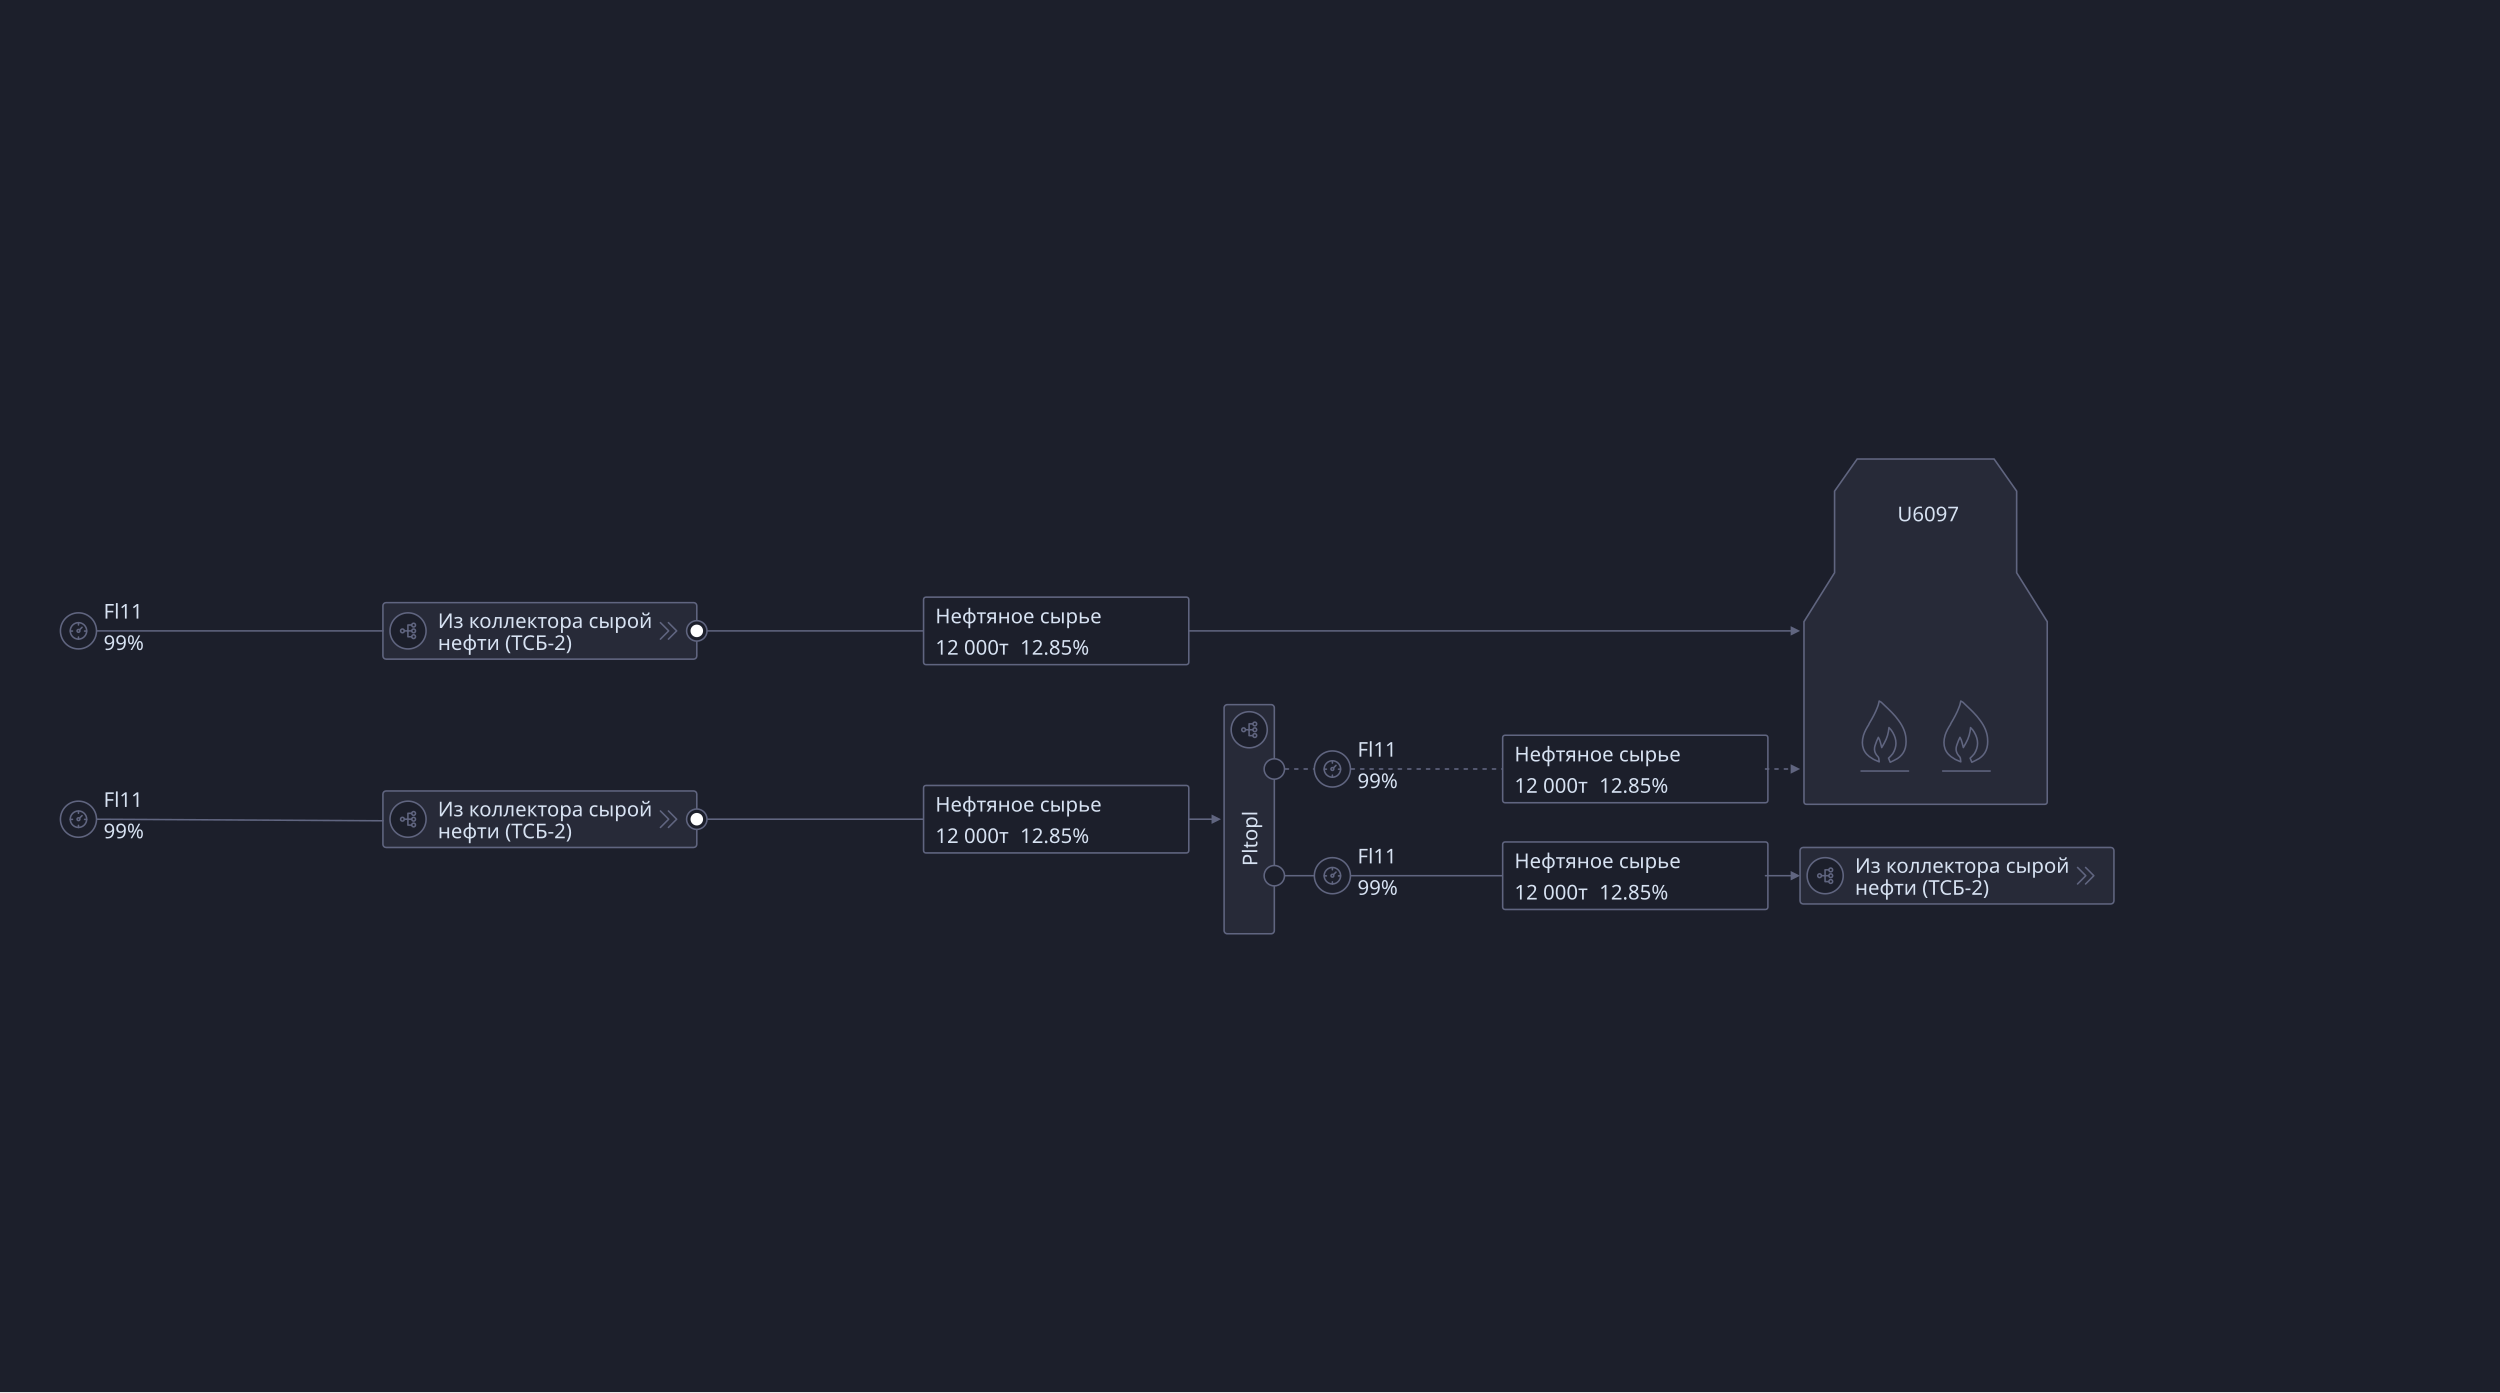
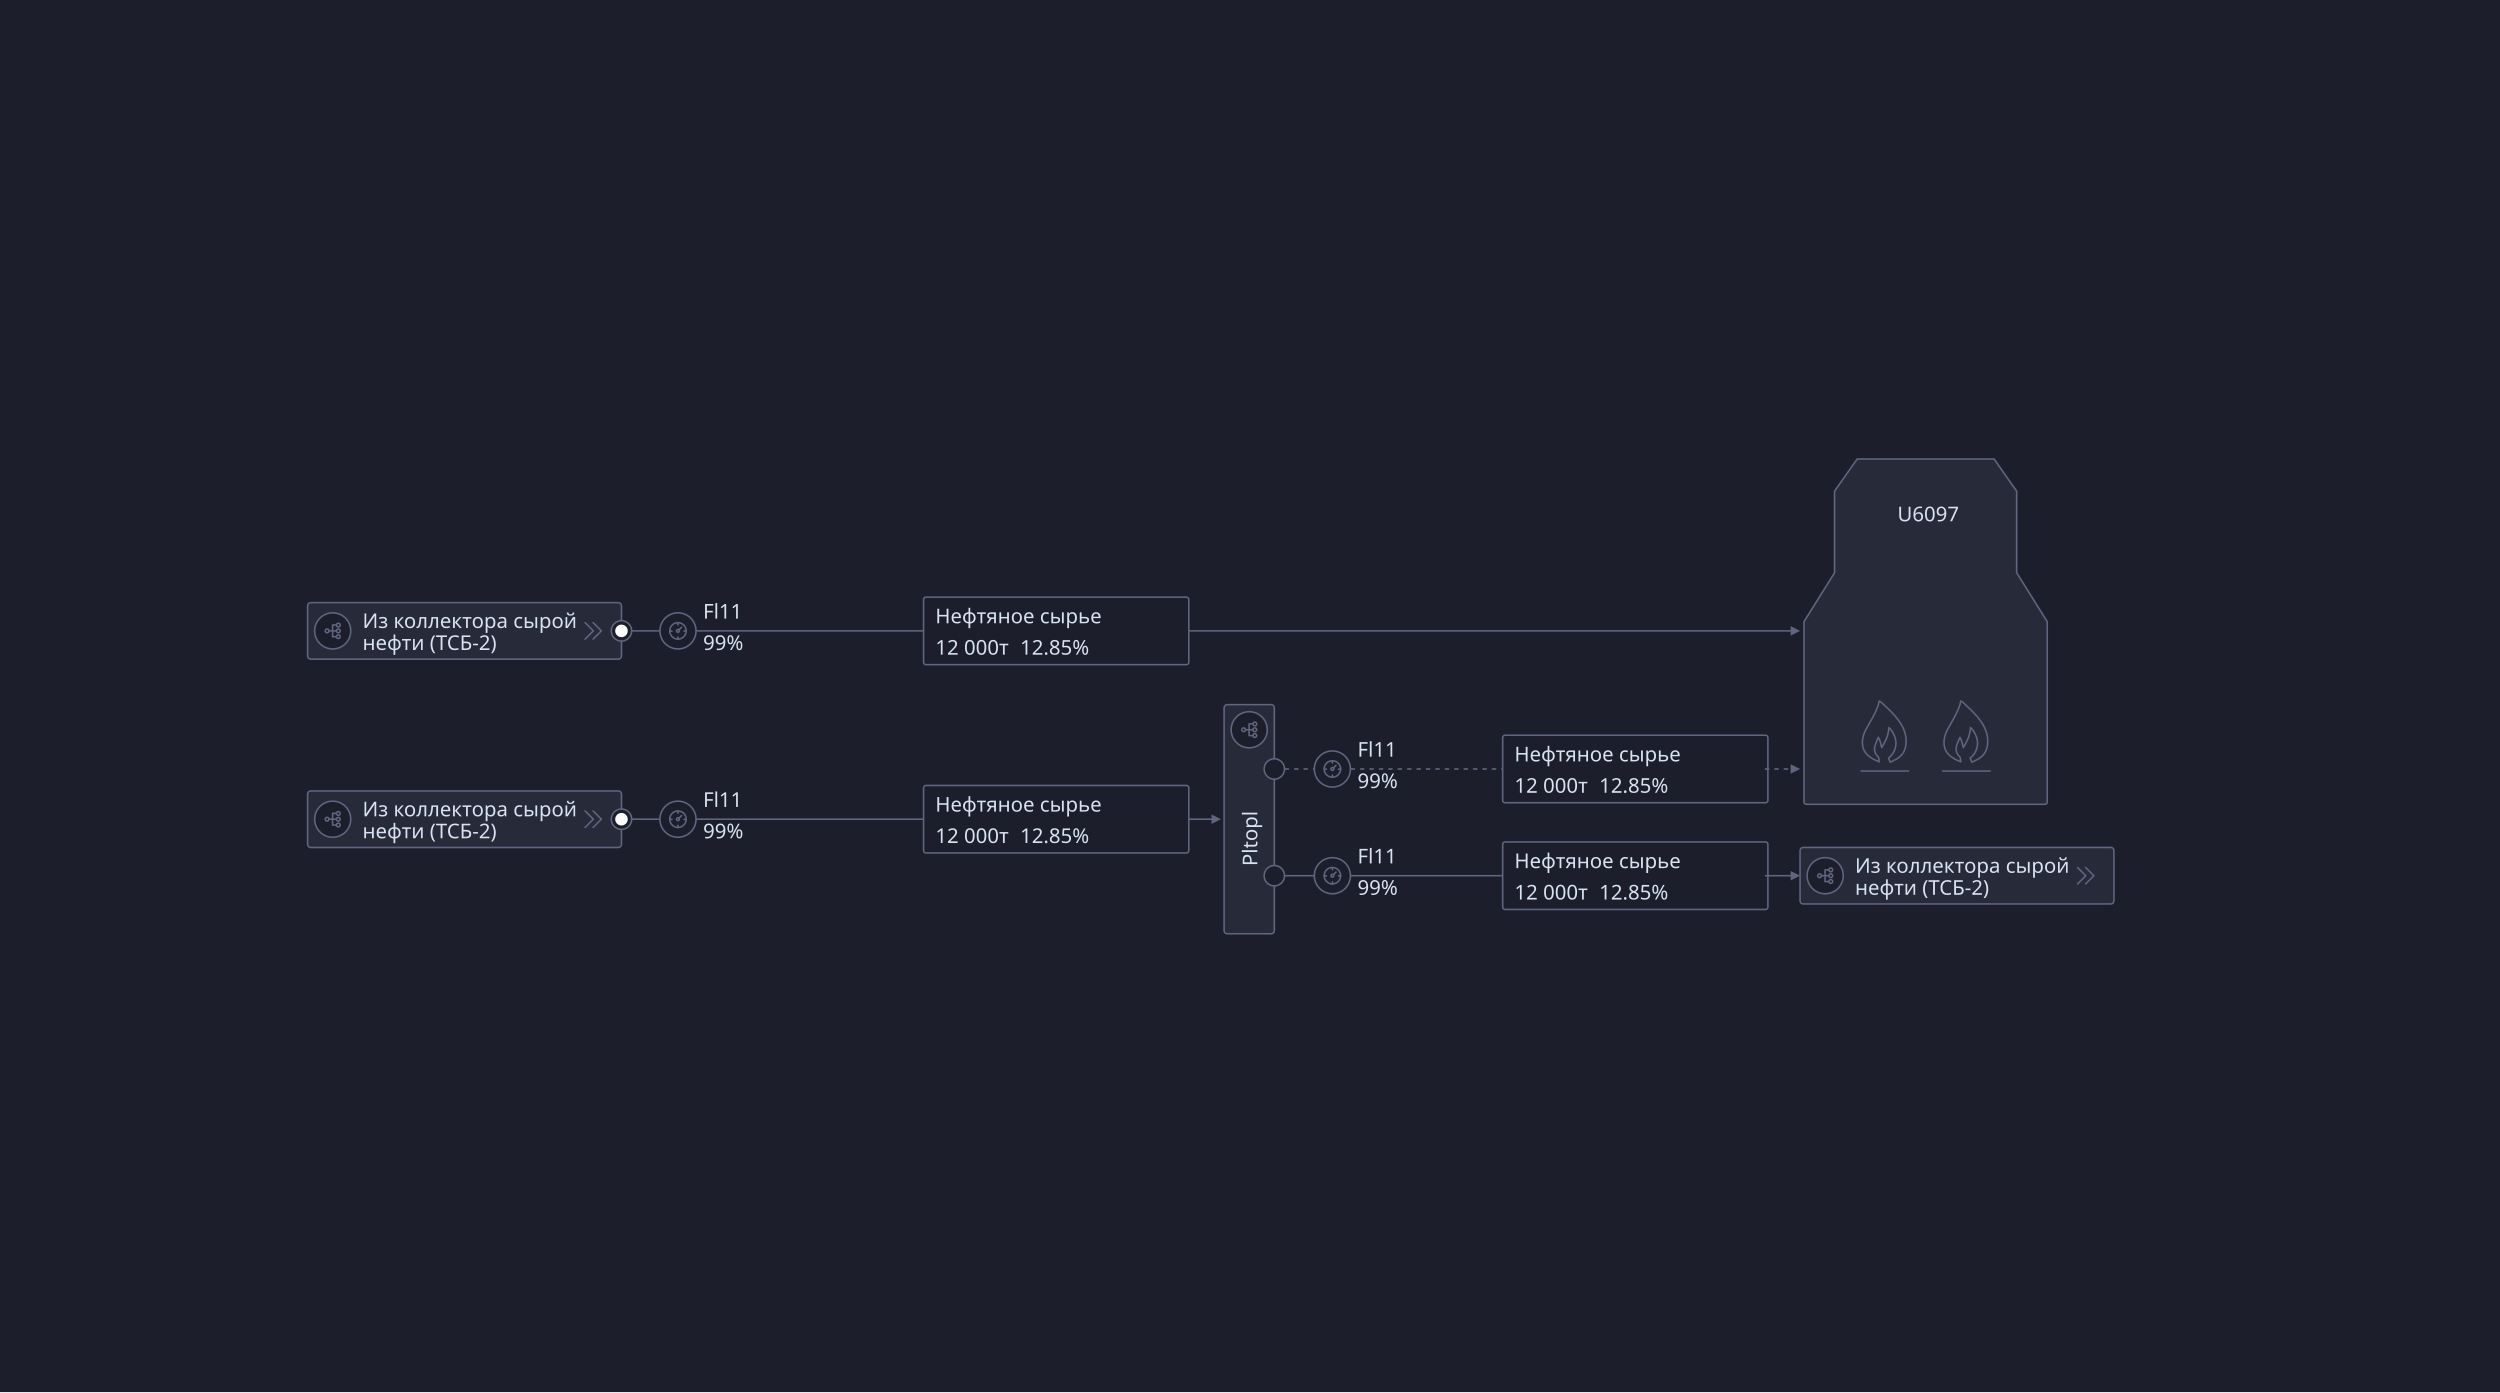
<svg xmlns="http://www.w3.org/2000/svg" width="1593" height="887" viewBox="0 0 1593 887" fill="none">
  <g id="Ð¢Ð¾Ð¿Ð»Ð¸Ð²Ð¾ ÐÐÐ-100">
    <rect width="1593" height="887" fill="#1C1F2B" />
-     <g id="element-1_3">
+     <g id="element-1_1__kpa-c100-fuel">
      <g id="rect">
-         <rect x="244" y="384" width="200" height="36" rx="2" fill="#272A38" />
-         <rect x="244" y="384" width="200" height="36" rx="2" stroke="#606580" />
+         <rect x="196" y="384" width="200" height="36" rx="2" fill="#272A38" />
+         <rect x="196" y="384" width="200" height="36" rx="2" stroke="#606580" />
      </g>
      <g id="arrow-group">
        <g id="arrow_double_right">
          <g id="Group">
            <g id="Group_2">
-               <path id="arrow" d="M420.824 396.75L426.074 402L420.824 407.25" stroke="#606580" stroke-miterlimit="10" stroke-linecap="round" stroke-linejoin="round" />
+               <path id="arrow" d="M372.824 396.75L378.074 402L372.824 407.25" stroke="#606580" stroke-miterlimit="10" stroke-linecap="round" stroke-linejoin="round" />
            </g>
            <g id="Group_3">
-               <path id="arrow_2" d="M425.926 396.75L431.176 402L425.926 407.25" stroke="#606580" stroke-miterlimit="10" stroke-linecap="round" stroke-linejoin="round" />
+               <path id="arrow_2" d="M377.926 396.75L383.176 402L377.926 407.25" stroke="#606580" stroke-miterlimit="10" stroke-linecap="round" stroke-linejoin="round" />
            </g>
          </g>
        </g>
      </g>
      <text id="text" fill="#D7E2F2" xml:space="preserve" style="white-space: pre" font-family="Tahoma" font-size="13" letter-spacing="0em">
-         <tspan x="279" y="400.161">Из коллектора сырой
+         <tspan x="231" y="400.161">Из коллектора сырой
</tspan>
-         <tspan x="279" y="414.161">нефти (ТСБ-2)</tspan>
-       </text>
-       <circle id="circle" cx="260" cy="402" r="11.5" fill="#1C1F2B" stroke="#606580" />
+         <tspan x="231" y="414.161">нефти (ТСБ-2)</tspan>
+       </text>
+       <circle id="circle" cx="212" cy="402" r="11.5" fill="#1C1F2B" stroke="#606580" />
      <g id="icon">
-         <path id="Vector" d="M257.676 402H262.176" stroke="#606580" stroke-miterlimit="10" stroke-linecap="round" stroke-linejoin="round" />
+         <path id="Vector" d="M209.676 402H214.176" stroke="#606580" stroke-miterlimit="10" stroke-linecap="round" stroke-linejoin="round" />
        <g id="Group_4">
-           <path id="Vector_2" d="M259.926 402V398.25H262.176" stroke="#606580" stroke-miterlimit="10" stroke-linecap="round" stroke-linejoin="round" />
-           <path id="Vector_3" d="M263.563 399.525C264.226 399.525 264.763 398.988 264.763 398.325C264.763 397.662 264.226 397.125 263.563 397.125C262.901 397.125 262.363 397.662 262.363 398.325C262.363 398.988 262.901 399.525 263.563 399.525Z" stroke="#606580" stroke-miterlimit="10" stroke-linecap="round" stroke-linejoin="round" />
-         </g>
-         <path id="Vector_4" d="M259.926 402V405.75H262.176" stroke="#606580" stroke-miterlimit="10" stroke-linecap="round" stroke-linejoin="round" />
-         <path id="Vector_5" d="M263.563 406.877C264.226 406.877 264.763 406.339 264.763 405.677C264.763 405.014 264.226 404.477 263.563 404.477C262.901 404.477 262.363 405.014 262.363 405.677C262.363 406.339 262.901 406.877 263.563 406.877Z" stroke="#606580" stroke-miterlimit="10" stroke-linecap="round" stroke-linejoin="round" />
-         <path id="Vector_6" d="M263.563 403.201C264.226 403.201 264.763 402.664 264.763 402.001C264.763 401.338 264.226 400.801 263.563 400.801C262.901 400.801 262.363 401.338 262.363 402.001C262.363 402.664 262.901 403.201 263.563 403.201Z" stroke="#606580" stroke-miterlimit="10" stroke-linecap="round" stroke-linejoin="round" />
-         <path id="Vector_7" d="M256.438 403.201C257.101 403.201 257.638 402.664 257.638 402.001C257.638 401.338 257.101 400.801 256.438 400.801C255.776 400.801 255.238 401.338 255.238 402.001C255.238 402.664 255.776 403.201 256.438 403.201Z" stroke="#606580" stroke-miterlimit="10" stroke-linecap="round" stroke-linejoin="round" />
-       </g>
-     </g>
-     <g id="element-1_4">
+           <path id="Vector_2" d="M211.926 402V398.25H214.176" stroke="#606580" stroke-miterlimit="10" stroke-linecap="round" stroke-linejoin="round" />
+           <path id="Vector_3" d="M215.563 399.525C216.226 399.525 216.763 398.988 216.763 398.325C216.763 397.662 216.226 397.125 215.563 397.125C214.901 397.125 214.363 397.662 214.363 398.325C214.363 398.988 214.901 399.525 215.563 399.525Z" stroke="#606580" stroke-miterlimit="10" stroke-linecap="round" stroke-linejoin="round" />
+         </g>
+         <path id="Vector_4" d="M211.926 402V405.75H214.176" stroke="#606580" stroke-miterlimit="10" stroke-linecap="round" stroke-linejoin="round" />
+         <path id="Vector_5" d="M215.563 406.877C216.226 406.877 216.763 406.339 216.763 405.677C216.763 405.014 216.226 404.477 215.563 404.477C214.901 404.477 214.363 405.014 214.363 405.677C214.363 406.339 214.901 406.877 215.563 406.877Z" stroke="#606580" stroke-miterlimit="10" stroke-linecap="round" stroke-linejoin="round" />
+         <path id="Vector_6" d="M215.563 403.201C216.226 403.201 216.763 402.664 216.763 402.001C216.763 401.338 216.226 400.801 215.563 400.801C214.901 400.801 214.363 401.338 214.363 402.001C214.363 402.664 214.901 403.201 215.563 403.201Z" stroke="#606580" stroke-miterlimit="10" stroke-linecap="round" stroke-linejoin="round" />
+         <path id="Vector_7" d="M208.438 403.201C209.101 403.201 209.638 402.664 209.638 402.001C209.638 401.338 209.101 400.801 208.438 400.801C207.776 400.801 207.238 401.338 207.238 402.001C207.238 402.664 207.776 403.201 208.438 403.201Z" stroke="#606580" stroke-miterlimit="10" stroke-linecap="round" stroke-linejoin="round" />
+       </g>
+     </g>
+     <g id="element-1_2">
      <g id="rect_2">
-         <rect x="244" y="504" width="200" height="36" rx="2" fill="#272A38" />
-         <rect x="244" y="504" width="200" height="36" rx="2" stroke="#606580" />
+         <rect x="196" y="504" width="200" height="36" rx="2" fill="#272A38" />
+         <rect x="196" y="504" width="200" height="36" rx="2" stroke="#606580" />
      </g>
      <g id="arrow-group_2">
        <g id="arrow_double_right_2">
          <g id="Group_5">
            <g id="Group_6">
-               <path id="arrow_3" d="M420.824 516.75L426.074 522L420.824 527.25" stroke="#606580" stroke-miterlimit="10" stroke-linecap="round" stroke-linejoin="round" />
+               <path id="arrow_3" d="M372.824 516.75L378.074 522L372.824 527.25" stroke="#606580" stroke-miterlimit="10" stroke-linecap="round" stroke-linejoin="round" />
            </g>
            <g id="Group_7">
-               <path id="arrow_4" d="M425.926 516.75L431.176 522L425.926 527.25" stroke="#606580" stroke-miterlimit="10" stroke-linecap="round" stroke-linejoin="round" />
+               <path id="arrow_4" d="M377.926 516.75L383.176 522L377.926 527.25" stroke="#606580" stroke-miterlimit="10" stroke-linecap="round" stroke-linejoin="round" />
            </g>
          </g>
        </g>
      </g>
      <text id="text_2" fill="#D7E2F2" xml:space="preserve" style="white-space: pre" font-family="Tahoma" font-size="13" letter-spacing="0em">
-         <tspan x="279" y="520.161">Из коллектора сырой
+         <tspan x="231" y="520.161">Из коллектора сырой
</tspan>
-         <tspan x="279" y="534.161">нефти (ТСБ-2)</tspan>
-       </text>
-       <circle id="circle_2" cx="260" cy="522" r="11.5" fill="#1C1F2B" stroke="#606580" />
+         <tspan x="231" y="534.161">нефти (ТСБ-2)</tspan>
+       </text>
+       <circle id="circle_2" cx="212" cy="522" r="11.5" fill="#1C1F2B" stroke="#606580" />
      <g id="icon_2">
-         <path id="Vector_8" d="M257.676 522H262.176" stroke="#606580" stroke-miterlimit="10" stroke-linecap="round" stroke-linejoin="round" />
+         <path id="Vector_8" d="M209.676 522H214.176" stroke="#606580" stroke-miterlimit="10" stroke-linecap="round" stroke-linejoin="round" />
        <g id="Group_8">
-           <path id="Vector_9" d="M259.926 522V518.25H262.176" stroke="#606580" stroke-miterlimit="10" stroke-linecap="round" stroke-linejoin="round" />
-           <path id="Vector_10" d="M263.563 519.525C264.226 519.525 264.763 518.988 264.763 518.325C264.763 517.662 264.226 517.125 263.563 517.125C262.901 517.125 262.363 517.662 262.363 518.325C262.363 518.988 262.901 519.525 263.563 519.525Z" stroke="#606580" stroke-miterlimit="10" stroke-linecap="round" stroke-linejoin="round" />
-         </g>
-         <path id="Vector_11" d="M259.926 522V525.75H262.176" stroke="#606580" stroke-miterlimit="10" stroke-linecap="round" stroke-linejoin="round" />
-         <path id="Vector_12" d="M263.563 526.877C264.226 526.877 264.763 526.339 264.763 525.677C264.763 525.014 264.226 524.477 263.563 524.477C262.901 524.477 262.363 525.014 262.363 525.677C262.363 526.339 262.901 526.877 263.563 526.877Z" stroke="#606580" stroke-miterlimit="10" stroke-linecap="round" stroke-linejoin="round" />
-         <path id="Vector_13" d="M263.563 523.201C264.226 523.201 264.763 522.664 264.763 522.001C264.763 521.338 264.226 520.801 263.563 520.801C262.901 520.801 262.363 521.338 262.363 522.001C262.363 522.664 262.901 523.201 263.563 523.201Z" stroke="#606580" stroke-miterlimit="10" stroke-linecap="round" stroke-linejoin="round" />
-         <path id="Vector_14" d="M256.438 523.201C257.101 523.201 257.638 522.664 257.638 522.001C257.638 521.338 257.101 520.801 256.438 520.801C255.776 520.801 255.238 521.338 255.238 522.001C255.238 522.664 255.776 523.201 256.438 523.201Z" stroke="#606580" stroke-miterlimit="10" stroke-linecap="round" stroke-linejoin="round" />
-       </g>
-     </g>
-     <g id="element-1_4_2">
+           <path id="Vector_9" d="M211.926 522V518.25H214.176" stroke="#606580" stroke-miterlimit="10" stroke-linecap="round" stroke-linejoin="round" />
+           <path id="Vector_10" d="M215.563 519.525C216.226 519.525 216.763 518.988 216.763 518.325C216.763 517.662 216.226 517.125 215.563 517.125C214.901 517.125 214.363 517.662 214.363 518.325C214.363 518.988 214.901 519.525 215.563 519.525Z" stroke="#606580" stroke-miterlimit="10" stroke-linecap="round" stroke-linejoin="round" />
+         </g>
+         <path id="Vector_11" d="M211.926 522V525.75H214.176" stroke="#606580" stroke-miterlimit="10" stroke-linecap="round" stroke-linejoin="round" />
+         <path id="Vector_12" d="M215.563 526.877C216.226 526.877 216.763 526.339 216.763 525.677C216.763 525.014 216.226 524.477 215.563 524.477C214.901 524.477 214.363 525.014 214.363 525.677C214.363 526.339 214.901 526.877 215.563 526.877Z" stroke="#606580" stroke-miterlimit="10" stroke-linecap="round" stroke-linejoin="round" />
+         <path id="Vector_13" d="M215.563 523.201C216.226 523.201 216.763 522.664 216.763 522.001C216.763 521.338 216.226 520.801 215.563 520.801C214.901 520.801 214.363 521.338 214.363 522.001C214.363 522.664 214.901 523.201 215.563 523.201Z" stroke="#606580" stroke-miterlimit="10" stroke-linecap="round" stroke-linejoin="round" />
+         <path id="Vector_14" d="M208.438 523.201C209.101 523.201 209.638 522.664 209.638 522.001C209.638 521.338 209.101 520.801 208.438 520.801C207.776 520.801 207.238 521.338 207.238 522.001C207.238 522.664 207.776 523.201 208.438 523.201Z" stroke="#606580" stroke-miterlimit="10" stroke-linecap="round" stroke-linejoin="round" />
+       </g>
+     </g>
+     <g id="element-1_4">
      <g id="rect_3">
        <rect x="1147" y="540" width="200" height="36" rx="2" fill="#272A38" />
        <rect x="1147" y="540" width="200" height="36" rx="2" stroke="#606580" />
      </g>
      <g id="arrow-group_3">
        <g id="arrow_double_right_3">
          <g id="Group_9">
            <g id="Group_10">
              <path id="arrow_5" d="M1323.82 552.75L1329.07 558L1323.82 563.25" stroke="#606580" stroke-miterlimit="10" stroke-linecap="round" stroke-linejoin="round" />
            </g>
            <g id="Group_11">
              <path id="arrow_6" d="M1328.93 552.75L1334.18 558L1328.93 563.25" stroke="#606580" stroke-miterlimit="10" stroke-linecap="round" stroke-linejoin="round" />
            </g>
          </g>
        </g>
      </g>
      <text id="text_3" fill="#D7E2F2" xml:space="preserve" style="white-space: pre" font-family="Tahoma" font-size="13" letter-spacing="0em">
        <tspan x="1182" y="556.161">Из коллектора сырой
</tspan>
        <tspan x="1182" y="570.161">нефти (ТСБ-2)</tspan>
      </text>
      <circle id="circle_3" cx="1163" cy="558" r="11.5" fill="#1C1F2B" stroke="#606580" />
      <g id="icon_3">
        <path id="Vector_15" d="M1160.68 558H1165.18" stroke="#606580" stroke-miterlimit="10" stroke-linecap="round" stroke-linejoin="round" />
        <g id="Group_12">
          <path id="Vector_16" d="M1162.93 558V554.25H1165.18" stroke="#606580" stroke-miterlimit="10" stroke-linecap="round" stroke-linejoin="round" />
          <path id="Vector_17" d="M1166.56 555.525C1167.23 555.525 1167.76 554.988 1167.76 554.325C1167.76 553.662 1167.23 553.125 1166.56 553.125C1165.9 553.125 1165.36 553.662 1165.36 554.325C1165.36 554.988 1165.9 555.525 1166.56 555.525Z" stroke="#606580" stroke-miterlimit="10" stroke-linecap="round" stroke-linejoin="round" />
        </g>
        <path id="Vector_18" d="M1162.93 558V561.75H1165.18" stroke="#606580" stroke-miterlimit="10" stroke-linecap="round" stroke-linejoin="round" />
        <path id="Vector_19" d="M1166.56 562.877C1167.23 562.877 1167.76 562.339 1167.76 561.677C1167.76 561.014 1167.23 560.477 1166.56 560.477C1165.9 560.477 1165.36 561.014 1165.36 561.677C1165.36 562.339 1165.9 562.877 1166.56 562.877Z" stroke="#606580" stroke-miterlimit="10" stroke-linecap="round" stroke-linejoin="round" />
        <path id="Vector_20" d="M1166.56 559.201C1167.23 559.201 1167.76 558.664 1167.76 558.001C1167.76 557.338 1167.23 556.801 1166.56 556.801C1165.9 556.801 1165.36 557.338 1165.36 558.001C1165.36 558.664 1165.9 559.201 1166.56 559.201Z" stroke="#606580" stroke-miterlimit="10" stroke-linecap="round" stroke-linejoin="round" />
        <path id="Vector_21" d="M1159.44 559.201C1160.1 559.201 1160.64 558.664 1160.64 558.001C1160.64 557.338 1160.1 556.801 1159.44 556.801C1158.78 556.801 1158.24 557.338 1158.24 558.001C1158.24 558.664 1158.78 559.201 1159.44 559.201Z" stroke="#606580" stroke-miterlimit="10" stroke-linecap="round" stroke-linejoin="round" />
      </g>
    </g>
    <path id="line" d="M444 402L588 402" stroke="#606580" stroke-linecap="round" />
-     <path id="line_2" d="M62 402H244" stroke="#606580" stroke-linecap="round" />
-     <path id="line_3" d="M62 522L244 523" stroke="#606580" stroke-linecap="round" />
+     <path id="line_2" d="M403 402L420 402" stroke="#606580" stroke-linecap="round" />
+     <path id="line_3" d="M403 522L420 522" stroke="#606580" stroke-linecap="round" />
    <g id=".on&amp;off">
      <g id=".template on&amp;off">
-         <circle id="border" cx="444" cy="402" r="6.5" fill="#1C1F2B" stroke="#606580" />
-         <circle id="ellipse" cx="444" cy="402" r="4" fill="white" />
+         <circle id="border" cx="396" cy="402" r="6.5" fill="#1C1F2B" stroke="#606580" />
      </g>
    </g>
    <g id="Group 22841">
      <path id="line_4" d="M756 402H1141" stroke="#606580" stroke-linecap="round" />
      <g id=".start&amp;end">
        <path id="Rectangle 7354" d="M1141 399L1147 402L1141 405V402V399Z" fill="#606580" />
      </g>
    </g>
-     <path id="line_5" d="M451 522L588 522" stroke="#606580" stroke-linecap="round" />
+     <path id="line_5" d="M444 522L588 522" stroke="#606580" stroke-linecap="round" />
    <g id=".on&amp;off_2">
      <g id=".template on&amp;off_2">
-         <circle id="border_2" cx="444" cy="522" r="6.5" fill="#1C1F2B" stroke="#606580" />
-         <circle id="ellipse_2" cx="444" cy="522" r="4" fill="white" />
+         <circle id="border_2" cx="396" cy="522" r="6.5" fill="#1C1F2B" stroke="#606580" />
      </g>
    </g>
    <g id="Group 22844">
      <path id="line_6" d="M756 522L772 522" stroke="#606580" stroke-linecap="round" />
      <g id=".start&amp;end_2">
        <path id="Rectangle 7354_2" d="M772 519L778 522L772 525V522V519Z" fill="#606580" />
      </g>
    </g>
-     <g id="element-11_1__kpa-c100-fuel">
-       <circle id="circle_4" cx="50" cy="402" r="11.5" fill="#1C1F2B" stroke="#606580" />
+     <g id="element-11_3">
+       <circle id="circle_4" cx="432" cy="402" r="11.5" fill="#1C1F2B" stroke="#606580" />
      <g id="icon_4">
        <g id="Group_13">
          <g id="Group_14">
-             <path id="Vector_22" d="M50 407.25C47.112 407.25 44.75 404.887 44.75 402C44.75 399.113 47.112 396.75 50 396.75C52.888 396.75 55.25 399.113 55.25 402C55.25 404.887 52.888 407.25 50 407.25Z" stroke="#606580" stroke-miterlimit="10" stroke-linecap="round" stroke-linejoin="round" />
+             <path id="Vector_22" d="M432 407.25C429.113 407.25 426.75 404.887 426.75 402C426.75 399.113 429.113 396.75 432 396.75C434.887 396.75 437.25 399.113 437.25 402C437.25 404.887 434.887 407.25 432 407.25Z" stroke="#606580" stroke-miterlimit="10" stroke-linecap="round" stroke-linejoin="round" />
          </g>
        </g>
        <g id="Group_15">
          <g id="Group_16">
-             <path id="Vector_23" d="M50.002 402.902C49.514 402.902 49.102 402.489 49.102 402.002C49.102 401.514 49.514 401.102 50.002 401.102C50.489 401.102 50.902 401.514 50.902 402.002C50.902 402.489 50.489 402.902 50.002 402.902Z" stroke="#606580" stroke-miterlimit="10" stroke-linecap="round" stroke-linejoin="round" />
+             <path id="Vector_23" d="M432.002 402.902C431.514 402.902 431.102 402.489 431.102 402.002C431.102 401.514 431.514 401.102 432.002 401.102C432.489 401.102 432.902 401.514 432.902 402.002C432.902 402.489 432.489 402.902 432.002 402.902Z" stroke="#606580" stroke-miterlimit="10" stroke-linecap="round" stroke-linejoin="round" />
          </g>
        </g>
        <g id="Group_17">
-           <path id="Vector_24" d="M50 405.938V407.25" stroke="#606580" stroke-miterlimit="10" stroke-linecap="round" stroke-linejoin="round" />
-           <path id="Vector_25" d="M50 396.977V398.214" stroke="#606580" stroke-miterlimit="10" stroke-linecap="round" stroke-linejoin="round" />
+           <path id="Vector_24" d="M432 405.938V407.25" stroke="#606580" stroke-miterlimit="10" stroke-linecap="round" stroke-linejoin="round" />
+           <path id="Vector_25" d="M432 396.977V398.214" stroke="#606580" stroke-miterlimit="10" stroke-linecap="round" stroke-linejoin="round" />
        </g>
        <g id="Group_18">
-           <path id="Vector_26" d="M46.176 402.113H44.863" stroke="#606580" stroke-miterlimit="10" stroke-linecap="round" stroke-linejoin="round" />
-           <path id="Vector_27" d="M55.14 402.113H53.902" stroke="#606580" stroke-miterlimit="10" stroke-linecap="round" stroke-linejoin="round" />
-         </g>
-         <path id="Vector_28" d="M50.898 401.098L52.286 399.711" stroke="#606580" stroke-miterlimit="10" stroke-linecap="round" stroke-linejoin="round" />
+           <path id="Vector_26" d="M428.176 402.113H426.863" stroke="#606580" stroke-miterlimit="10" stroke-linecap="round" stroke-linejoin="round" />
+           <path id="Vector_27" d="M437.14 402.113H435.902" stroke="#606580" stroke-miterlimit="10" stroke-linecap="round" stroke-linejoin="round" />
+         </g>
+         <path id="Vector_28" d="M432.898 401.098L434.286 399.711" stroke="#606580" stroke-miterlimit="10" stroke-linecap="round" stroke-linejoin="round" />
      </g>
      <text id="text_percent" fill="#D7E2F2" xml:space="preserve" style="white-space: pre" font-family="Tahoma" font-size="13" letter-spacing="0em">
-         <tspan x="66" y="414.161">99%</tspan>
+         <tspan x="448" y="414.161">99%</tspan>
      </text>
      <text id="text_4" fill="#D7E2F2" xml:space="preserve" style="white-space: pre" font-family="Tahoma" font-size="13" letter-spacing="0em">
-         <tspan x="66" y="394.161">Fl11</tspan>
-       </text>
-     </g>
-     <g id="element-11_2">
-       <circle id="circle_5" cx="50" cy="522" r="11.5" fill="#1C1F2B" stroke="#606580" />
+         <tspan x="448" y="394.161">Fl11</tspan>
+       </text>
+       <circle id="ellipse" cx="396" cy="402" r="4" fill="white" />
+     </g>
+     <g id="element-11_4">
+       <circle id="circle_5" cx="432" cy="522" r="11.5" fill="#1C1F2B" stroke="#606580" />
      <g id="icon_5">
        <g id="Group_19">
          <g id="Group_20">
-             <path id="Vector_29" d="M50 527.25C47.112 527.25 44.75 524.887 44.75 522C44.75 519.113 47.112 516.75 50 516.75C52.888 516.75 55.25 519.113 55.25 522C55.25 524.887 52.888 527.25 50 527.25Z" stroke="#606580" stroke-miterlimit="10" stroke-linecap="round" stroke-linejoin="round" />
+             <path id="Vector_29" d="M432 527.25C429.113 527.25 426.75 524.887 426.75 522C426.75 519.113 429.113 516.75 432 516.75C434.887 516.75 437.25 519.113 437.25 522C437.25 524.887 434.887 527.25 432 527.25Z" stroke="#606580" stroke-miterlimit="10" stroke-linecap="round" stroke-linejoin="round" />
          </g>
        </g>
        <g id="Group_21">
          <g id="Group_22">
-             <path id="Vector_30" d="M50.002 522.902C49.514 522.902 49.102 522.489 49.102 522.002C49.102 521.514 49.514 521.102 50.002 521.102C50.489 521.102 50.902 521.514 50.902 522.002C50.902 522.489 50.489 522.902 50.002 522.902Z" stroke="#606580" stroke-miterlimit="10" stroke-linecap="round" stroke-linejoin="round" />
+             <path id="Vector_30" d="M432.002 522.902C431.514 522.902 431.102 522.489 431.102 522.002C431.102 521.514 431.514 521.102 432.002 521.102C432.489 521.102 432.902 521.514 432.902 522.002C432.902 522.489 432.489 522.902 432.002 522.902Z" stroke="#606580" stroke-miterlimit="10" stroke-linecap="round" stroke-linejoin="round" />
          </g>
        </g>
        <g id="Group_23">
-           <path id="Vector_31" d="M50 525.938V527.25" stroke="#606580" stroke-miterlimit="10" stroke-linecap="round" stroke-linejoin="round" />
-           <path id="Vector_32" d="M50 516.977V518.214" stroke="#606580" stroke-miterlimit="10" stroke-linecap="round" stroke-linejoin="round" />
+           <path id="Vector_31" d="M432 525.938V527.25" stroke="#606580" stroke-miterlimit="10" stroke-linecap="round" stroke-linejoin="round" />
+           <path id="Vector_32" d="M432 516.977V518.214" stroke="#606580" stroke-miterlimit="10" stroke-linecap="round" stroke-linejoin="round" />
        </g>
        <g id="Group_24">
-           <path id="Vector_33" d="M46.176 522.113H44.863" stroke="#606580" stroke-miterlimit="10" stroke-linecap="round" stroke-linejoin="round" />
-           <path id="Vector_34" d="M55.14 522.113H53.902" stroke="#606580" stroke-miterlimit="10" stroke-linecap="round" stroke-linejoin="round" />
-         </g>
-         <path id="Vector_35" d="M50.898 521.098L52.286 519.711" stroke="#606580" stroke-miterlimit="10" stroke-linecap="round" stroke-linejoin="round" />
+           <path id="Vector_33" d="M428.176 522.113H426.863" stroke="#606580" stroke-miterlimit="10" stroke-linecap="round" stroke-linejoin="round" />
+           <path id="Vector_34" d="M437.14 522.113H435.902" stroke="#606580" stroke-miterlimit="10" stroke-linecap="round" stroke-linejoin="round" />
+         </g>
+         <path id="Vector_35" d="M432.898 521.098L434.286 519.711" stroke="#606580" stroke-miterlimit="10" stroke-linecap="round" stroke-linejoin="round" />
      </g>
      <text id="text_percent_2" fill="#D7E2F2" xml:space="preserve" style="white-space: pre" font-family="Tahoma" font-size="13" letter-spacing="0em">
-         <tspan x="66" y="534.161">99%</tspan>
+         <tspan x="448" y="534.161">99%</tspan>
      </text>
      <text id="text_5" fill="#D7E2F2" xml:space="preserve" style="white-space: pre" font-family="Tahoma" font-size="13" letter-spacing="0em">
-         <tspan x="66" y="514.161">Fl11</tspan>
-       </text>
+         <tspan x="448" y="514.161">Fl11</tspan>
+       </text>
+       <circle id="ellipse_2" cx="396" cy="522" r="4" fill="white" />
    </g>
    <g id="element-11_8">
      <circle id="circle_6" cx="849" cy="490" r="11.5" fill="#1C1F2B" stroke="#606580" />
      <g id="icon_6">
        <g id="Group_25">
          <g id="Group_26">
            <path id="Vector_36" d="M849 495.25C846.113 495.25 843.75 492.887 843.75 490C843.75 487.113 846.113 484.75 849 484.75C851.887 484.75 854.25 487.113 854.25 490C854.25 492.887 851.887 495.25 849 495.25Z" stroke="#606580" stroke-miterlimit="10" stroke-linecap="round" stroke-linejoin="round" />
          </g>
        </g>
        <g id="Group_27">
          <g id="Group_28">
            <path id="Vector_37" d="M849.002 490.902C848.514 490.902 848.102 490.489 848.102 490.002C848.102 489.514 848.514 489.102 849.002 489.102C849.489 489.102 849.902 489.514 849.902 490.002C849.902 490.489 849.489 490.902 849.002 490.902Z" stroke="#606580" stroke-miterlimit="10" stroke-linecap="round" stroke-linejoin="round" />
          </g>
        </g>
        <g id="Group_29">
          <path id="Vector_38" d="M849 493.938V495.25" stroke="#606580" stroke-miterlimit="10" stroke-linecap="round" stroke-linejoin="round" />
          <path id="Vector_39" d="M849 484.977V486.214" stroke="#606580" stroke-miterlimit="10" stroke-linecap="round" stroke-linejoin="round" />
        </g>
        <g id="Group_30">
          <path id="Vector_40" d="M845.176 490.113H843.863" stroke="#606580" stroke-miterlimit="10" stroke-linecap="round" stroke-linejoin="round" />
          <path id="Vector_41" d="M854.14 490.113H852.902" stroke="#606580" stroke-miterlimit="10" stroke-linecap="round" stroke-linejoin="round" />
        </g>
        <path id="Vector_42" d="M849.898 489.098L851.286 487.711" stroke="#606580" stroke-miterlimit="10" stroke-linecap="round" stroke-linejoin="round" />
      </g>
      <text id="text_percent_3" fill="#D7E2F2" xml:space="preserve" style="white-space: pre" font-family="Tahoma" font-size="13" letter-spacing="0em">
        <tspan x="865" y="502.161">99%</tspan>
      </text>
      <text id="text_6" fill="#D7E2F2" xml:space="preserve" style="white-space: pre" font-family="Tahoma" font-size="13" letter-spacing="0em">
        <tspan x="865" y="482.161">Fl11</tspan>
      </text>
    </g>
    <g id="element-11_9">
      <circle id="circle_7" cx="849" cy="558" r="11.5" fill="#1C1F2B" stroke="#606580" />
      <g id="icon_7">
        <g id="Group_31">
          <g id="Group_32">
            <path id="Vector_43" d="M849 563.25C846.113 563.25 843.75 560.887 843.75 558C843.75 555.113 846.113 552.75 849 552.75C851.887 552.75 854.25 555.113 854.25 558C854.25 560.887 851.887 563.25 849 563.25Z" stroke="#606580" stroke-miterlimit="10" stroke-linecap="round" stroke-linejoin="round" />
          </g>
        </g>
        <g id="Group_33">
          <g id="Group_34">
            <path id="Vector_44" d="M849.002 558.902C848.514 558.902 848.102 558.489 848.102 558.002C848.102 557.514 848.514 557.102 849.002 557.102C849.489 557.102 849.902 557.514 849.902 558.002C849.902 558.489 849.489 558.902 849.002 558.902Z" stroke="#606580" stroke-miterlimit="10" stroke-linecap="round" stroke-linejoin="round" />
          </g>
        </g>
        <g id="Group_35">
          <path id="Vector_45" d="M849 561.938V563.25" stroke="#606580" stroke-miterlimit="10" stroke-linecap="round" stroke-linejoin="round" />
          <path id="Vector_46" d="M849 552.977V554.214" stroke="#606580" stroke-miterlimit="10" stroke-linecap="round" stroke-linejoin="round" />
        </g>
        <g id="Group_36">
          <path id="Vector_47" d="M845.176 558.113H843.863" stroke="#606580" stroke-miterlimit="10" stroke-linecap="round" stroke-linejoin="round" />
          <path id="Vector_48" d="M854.14 558.113H852.902" stroke="#606580" stroke-miterlimit="10" stroke-linecap="round" stroke-linejoin="round" />
        </g>
        <path id="Vector_49" d="M849.898 557.098L851.286 555.711" stroke="#606580" stroke-miterlimit="10" stroke-linecap="round" stroke-linejoin="round" />
      </g>
      <text id="text_percent_4" fill="#D7E2F2" xml:space="preserve" style="white-space: pre" font-family="Tahoma" font-size="13" letter-spacing="0em">
        <tspan x="865" y="570.161">99%</tspan>
      </text>
      <text id="text_7" fill="#D7E2F2" xml:space="preserve" style="white-space: pre" font-family="Tahoma" font-size="13" letter-spacing="0em">
        <tspan x="865" y="550.161">Fl11</tspan>
      </text>
    </g>
    <g id="element-3_5">
      <g id="rect_4">
        <rect x="588.5" y="380.5" width="169" height="43" rx="1.5" fill="#1C1F2B" />
        <rect x="588.5" y="380.5" width="169" height="43" rx="1.5" stroke="#606580" />
      </g>
      <text id="text_8" fill="#D7E2F2" xml:space="preserve" style="white-space: pre" font-family="Tahoma" font-size="13" letter-spacing="0em">
        <tspan x="596" y="397.161">Нефтяное сырье</tspan>
      </text>
      <text id="text_value" fill="#D7E2F2" xml:space="preserve" style="white-space: pre" font-family="Tahoma" font-size="13" letter-spacing="0em">
        <tspan x="596" y="417.161">12 000т</tspan>
      </text>
      <text id="text_percent_5" fill="#D7E2F2" xml:space="preserve" style="white-space: pre" font-family="Tahoma" font-size="13" letter-spacing="0em">
        <tspan x="650" y="417.161">12.85%</tspan>
      </text>
    </g>
    <g id="element-3_6">
      <g id="rect_5">
        <rect x="588.5" y="500.5" width="169" height="43" rx="1.5" fill="#1C1F2B" />
        <rect x="588.5" y="500.5" width="169" height="43" rx="1.5" stroke="#606580" />
      </g>
      <text id="text_9" fill="#D7E2F2" xml:space="preserve" style="white-space: pre" font-family="Tahoma" font-size="13" letter-spacing="0em">
        <tspan x="596" y="517.161">Нефтяное сырье</tspan>
      </text>
      <text id="text_value_2" fill="#D7E2F2" xml:space="preserve" style="white-space: pre" font-family="Tahoma" font-size="13" letter-spacing="0em">
        <tspan x="596" y="537.161">12 000т</tspan>
      </text>
      <text id="text_percent_6" fill="#D7E2F2" xml:space="preserve" style="white-space: pre" font-family="Tahoma" font-size="13" letter-spacing="0em">
        <tspan x="650" y="537.161">12.85%</tspan>
      </text>
    </g>
    <g id="element-3_10">
      <g id="rect_6">
        <rect x="957.5" y="468.5" width="169" height="43" rx="1.5" fill="#1C1F2B" />
        <rect x="957.5" y="468.5" width="169" height="43" rx="1.5" stroke="#606580" />
      </g>
      <text id="text_10" fill="#D7E2F2" xml:space="preserve" style="white-space: pre" font-family="Tahoma" font-size="13" letter-spacing="0em">
        <tspan x="965" y="485.161">Нефтяное сырье</tspan>
      </text>
      <text id="text_value_3" fill="#D7E2F2" xml:space="preserve" style="white-space: pre" font-family="Tahoma" font-size="13" letter-spacing="0em">
        <tspan x="965" y="505.161">12 000т</tspan>
      </text>
      <text id="text_percent_7" fill="#D7E2F2" xml:space="preserve" style="white-space: pre" font-family="Tahoma" font-size="13" letter-spacing="0em">
        <tspan x="1019" y="505.161">12.85%</tspan>
      </text>
    </g>
    <g id="element-3_11">
      <g id="rect_7">
        <rect x="957.5" y="536.5" width="169" height="43" rx="1.5" fill="#1C1F2B" />
        <rect x="957.5" y="536.5" width="169" height="43" rx="1.5" stroke="#606580" />
      </g>
      <text id="text_11" fill="#D7E2F2" xml:space="preserve" style="white-space: pre" font-family="Tahoma" font-size="13" letter-spacing="0em">
        <tspan x="965" y="553.161">Нефтяное сырье</tspan>
      </text>
      <text id="text_value_4" fill="#D7E2F2" xml:space="preserve" style="white-space: pre" font-family="Tahoma" font-size="13" letter-spacing="0em">
        <tspan x="965" y="573.161">12 000т</tspan>
      </text>
      <text id="text_percent_8" fill="#D7E2F2" xml:space="preserve" style="white-space: pre" font-family="Tahoma" font-size="13" letter-spacing="0em">
        <tspan x="1019" y="573.161">12.85%</tspan>
      </text>
    </g>
    <g id="Collector">
      <path d="M780 451C780 449.895 780.895 449 782 449H810C811.105 449 812 449.895 812 451V593C812 594.105 811.105 595 810 595H782C780.895 595 780 594.105 780 593V451Z" fill="#272A38" />
      <g id="Idicator type">
        <circle id="Ellipse 2098" cx="796" cy="465" r="11.5" fill="#1C1F2B" stroke="#606580" />
        <g id="scheme_roadmap_links">
          <g id="Group_37">
            <path id="Vector_50" d="M793.676 465H798.176" stroke="#606580" stroke-miterlimit="10" stroke-linecap="round" stroke-linejoin="round" />
            <g id="Group_38">
              <path id="Vector_51" d="M795.926 465V461.25H798.176" stroke="#606580" stroke-miterlimit="10" stroke-linecap="round" stroke-linejoin="round" />
              <path id="Vector_52" d="M799.563 462.525C800.226 462.525 800.763 461.988 800.763 461.325C800.763 460.662 800.226 460.125 799.563 460.125C798.901 460.125 798.363 460.662 798.363 461.325C798.363 461.988 798.901 462.525 799.563 462.525Z" stroke="#606580" stroke-miterlimit="10" stroke-linecap="round" stroke-linejoin="round" />
            </g>
            <path id="Vector_53" d="M795.926 465V468.75H798.176" stroke="#606580" stroke-miterlimit="10" stroke-linecap="round" stroke-linejoin="round" />
            <path id="Vector_54" d="M799.563 469.877C800.226 469.877 800.763 469.339 800.763 468.677C800.763 468.014 800.226 467.477 799.563 467.477C798.901 467.477 798.363 468.014 798.363 468.677C798.363 469.339 798.901 469.877 799.563 469.877Z" stroke="#606580" stroke-miterlimit="10" stroke-linecap="round" stroke-linejoin="round" />
            <path id="Vector_55" d="M799.563 466.201C800.226 466.201 800.763 465.664 800.763 465.001C800.763 464.338 800.226 463.801 799.563 463.801C798.901 463.801 798.363 464.338 798.363 465.001C798.363 465.664 798.901 466.201 799.563 466.201Z" stroke="#606580" stroke-miterlimit="10" stroke-linecap="round" stroke-linejoin="round" />
            <path id="Vector_56" d="M792.438 466.201C793.101 466.201 793.638 465.664 793.638 465.001C793.638 464.338 793.101 463.801 792.438 463.801C791.776 463.801 791.238 464.338 791.238 465.001C791.238 465.664 791.776 466.201 792.438 466.201Z" stroke="#606580" stroke-miterlimit="10" stroke-linecap="round" stroke-linejoin="round" />
          </g>
        </g>
      </g>
      <text id="ÐÐ¾Ð»Ð»ÐµÐºÑÐ¾Ñ" transform="translate(788 591) rotate(-90)" fill="#D7E2F2" xml:space="preserve" style="white-space: pre" font-family="Tahoma" font-size="13" letter-spacing="0em">
        <tspan x="39.131" y="13.161">Pltopl</tspan>
      </text>
      <path d="M782 449.5H810V448.5H782V449.5ZM811.5 451V593H812.5V451H811.5ZM810 594.5H782V595.5H810V594.5ZM780.5 593V451H779.5V593H780.5ZM782 594.5C781.172 594.5 780.5 593.828 780.5 593H779.5C779.5 594.381 780.619 595.5 782 595.5V594.5ZM811.5 593C811.5 593.828 810.828 594.5 810 594.5V595.5C811.381 595.5 812.5 594.381 812.5 593H811.5ZM810 449.5C810.828 449.5 811.5 450.172 811.5 451H812.5C812.5 449.619 811.381 448.5 810 448.5V449.5ZM782 448.5C780.619 448.5 779.5 449.619 779.5 451H780.5C780.5 450.172 781.172 449.5 782 449.5V448.5Z" fill="#606580" />
    </g>
    <g id="Naming=In">
      <g id="oven">
        <g id="Union">
          <mask id="path-116-inside-1" fill="white">
            <path fill-rule="evenodd" clip-rule="evenodd" d="M1270.88 292H1183.12L1168.5 312.8V364.8L1149 396V511C1149 512.105 1149.9 513 1151 513H1303C1304.1 513 1305 512.105 1305 511V396L1285.5 364.8V312.8L1270.88 292Z" />
          </mask>
          <path fill-rule="evenodd" clip-rule="evenodd" d="M1270.88 292H1183.12L1168.5 312.8V364.8L1149 396V511C1149 512.105 1149.9 513 1151 513H1303C1304.1 513 1305 512.105 1305 511V396L1285.5 364.8V312.8L1270.88 292Z" fill="#272A38" />
          <path d="M1183.12 292V291H1182.61L1182.31 291.425L1183.12 292ZM1270.88 292L1271.69 291.425L1271.39 291H1270.88V292ZM1168.5 312.8L1167.68 312.225L1167.5 312.484V312.8H1168.5ZM1168.5 364.8L1169.35 365.33L1169.5 365.087V364.8H1168.5ZM1149 396L1148.15 395.47L1148 395.713V396H1149ZM1305 396H1306V395.713L1305.85 395.47L1305 396ZM1285.5 364.8H1284.5V365.087L1284.65 365.33L1285.5 364.8ZM1285.5 312.8H1286.5V312.484L1286.32 312.225L1285.5 312.8ZM1183.12 293H1270.88V291H1183.12V293ZM1169.32 313.375L1183.94 292.575L1182.31 291.425L1167.68 312.225L1169.32 313.375ZM1169.5 364.8V312.8H1167.5V364.8H1169.5ZM1149.85 396.53L1169.35 365.33L1167.65 364.27L1148.15 395.47L1149.85 396.53ZM1150 511V396H1148V511H1150ZM1151 512C1150.45 512 1150 511.552 1150 511H1148C1148 512.657 1149.34 514 1151 514V512ZM1303 512H1151V514H1303V512ZM1304 511C1304 511.552 1303.55 512 1303 512V514C1304.66 514 1306 512.657 1306 511H1304ZM1304 396V511H1306V396H1304ZM1284.65 365.33L1304.15 396.53L1305.85 395.47L1286.35 364.27L1284.65 365.33ZM1284.5 312.8V364.8H1286.5V312.8H1284.5ZM1270.06 292.575L1284.68 313.375L1286.32 312.225L1271.69 291.425L1270.06 292.575Z" fill="#606580" mask="url(#path-116-inside-1)" />
        </g>
      </g>
      <g id="icon_8">
        <g id="fire">
          <path id="Vector_57" d="M1197.42 485.443L1194.44 484.143C1193.9 483.883 1193.36 483.623 1193.09 483.363C1187.41 480.243 1185.52 475.043 1187.41 468.543C1188.22 465.943 1189.57 463.603 1190.93 461.523V461.263C1193.09 457.623 1194.98 454.243 1196.33 450.603C1196.61 450.083 1196.61 449.563 1196.88 449.043L1197.42 446.703L1198.77 447.483C1199.04 447.743 1199.04 447.743 1199.31 448.003L1200.39 449.043C1203.64 452.163 1207.15 455.283 1209.86 459.183C1212.56 462.823 1214.19 466.723 1214.46 470.363C1215 476.343 1213.37 480.503 1209.05 483.363C1208.24 483.883 1207.42 484.143 1206.61 484.663C1206.34 484.923 1205.8 484.923 1205.53 485.183L1204.45 485.703L1203.37 483.103L1203.91 482.583C1204.18 482.323 1204.45 482.063 1204.72 481.803C1205.26 481.283 1205.53 480.763 1206.07 480.243C1208.78 475.823 1208.78 471.403 1206.07 466.723C1205.53 465.683 1204.72 464.643 1203.64 463.603C1203.37 466.983 1202.56 470.103 1200.66 473.483L1199.04 476.343L1198.23 473.223C1197.96 471.923 1197.42 470.623 1196.88 469.843C1196.06 471.403 1195.52 472.963 1194.98 474.523C1193.9 477.383 1194.44 479.723 1196.33 481.803C1196.61 482.063 1196.88 482.323 1197.15 483.103L1197.42 485.443Z" stroke="#606580" stroke-miterlimit="10" stroke-linecap="round" stroke-linejoin="round" />
        </g>
        <line id="line_7" x1="1216.1" y1="491.301" x2="1185.9" y2="491.301" stroke="#606580" stroke-linecap="round" />
      </g>
      <g id="icon_9">
        <g id="fire_2">
          <path id="Vector_58" d="M1249.42 485.443L1246.44 484.143C1245.9 483.883 1245.36 483.623 1245.09 483.363C1239.41 480.243 1237.52 475.043 1239.41 468.543C1240.22 465.943 1241.57 463.603 1242.93 461.523V461.263C1245.09 457.623 1246.98 454.243 1248.33 450.603C1248.61 450.083 1248.61 449.563 1248.88 449.043L1249.42 446.703L1250.77 447.483C1251.04 447.743 1251.04 447.743 1251.31 448.003L1252.39 449.043C1255.64 452.163 1259.15 455.283 1261.86 459.183C1264.56 462.823 1266.19 466.723 1266.46 470.363C1267 476.343 1265.37 480.503 1261.05 483.363C1260.24 483.883 1259.42 484.143 1258.61 484.663C1258.34 484.923 1257.8 484.923 1257.53 485.183L1256.45 485.703L1255.37 483.103L1255.91 482.583C1256.18 482.323 1256.45 482.063 1256.72 481.803C1257.26 481.283 1257.53 480.763 1258.07 480.243C1260.78 475.823 1260.78 471.403 1258.07 466.723C1257.53 465.683 1256.72 464.643 1255.64 463.603C1255.37 466.983 1254.56 470.103 1252.66 473.483L1251.04 476.343L1250.23 473.223C1249.96 471.923 1249.42 470.623 1248.88 469.843C1248.06 471.403 1247.52 472.963 1246.98 474.523C1245.9 477.383 1246.44 479.723 1248.33 481.803C1248.61 482.063 1248.88 482.323 1249.15 483.103L1249.42 485.443Z" stroke="#606580" stroke-miterlimit="10" stroke-linecap="round" stroke-linejoin="round" />
        </g>
        <line id="line_8" x1="1268.1" y1="491.301" x2="1237.9" y2="491.301" stroke="#606580" stroke-linecap="round" />
      </g>
      <text id="ÐÐ°Ð·Ð²Ð°Ð½Ð¸Ðµ" fill="#D7E2F2" xml:space="preserve" style="white-space: pre" font-family="Tahoma" font-size="13" letter-spacing="0em">
        <tspan x="1209.04" y="332.161">U6097</tspan>
      </text>
    </g>
    <path id="line_dotted" d="M819 490H837" stroke="#606580" stroke-linecap="round" stroke-dasharray="2 4" />
    <g id=".on&amp;off_3">
      <g id=".template on&amp;off_3">
        <circle id="border_3" cx="812" cy="490" r="6.5" fill="#1C1F2B" stroke="#606580" />
      </g>
    </g>
    <path id="line_9" d="M819 558H837" stroke="#606580" stroke-linecap="round" />
    <path id="line_dotted_2" d="M861 490L957 490" stroke="#606580" stroke-linecap="round" stroke-dasharray="2 4" />
    <path id="line_10" d="M861 558H957" stroke="#606580" stroke-linecap="round" />
    <g id="Group 22842">
      <g id=".start&amp;end_3">
        <path id="Rectangle 7354_3" d="M1141 487L1147 490L1141 493V490V487Z" fill="#606580" />
      </g>
      <path id="line_dotted_3" d="M1125 490L1141 490" stroke="#606580" stroke-linecap="round" stroke-dasharray="2 4" />
    </g>
    <g id=".on&amp;off_4">
      <g id=".template on&amp;off_4">
        <circle id="border_4" cx="812" cy="558" r="6.5" fill="#1C1F2B" stroke="#606580" />
      </g>
    </g>
    <g id="Group 22843">
      <path id="line_11" d="M1125 558H1141" stroke="#606580" stroke-linecap="round" />
      <g id=".start&amp;end_4">
        <path id="Rectangle 7354_4" d="M1141 555L1147 558L1141 561V558V555Z" fill="#606580" />
      </g>
    </g>
  </g>
</svg>
